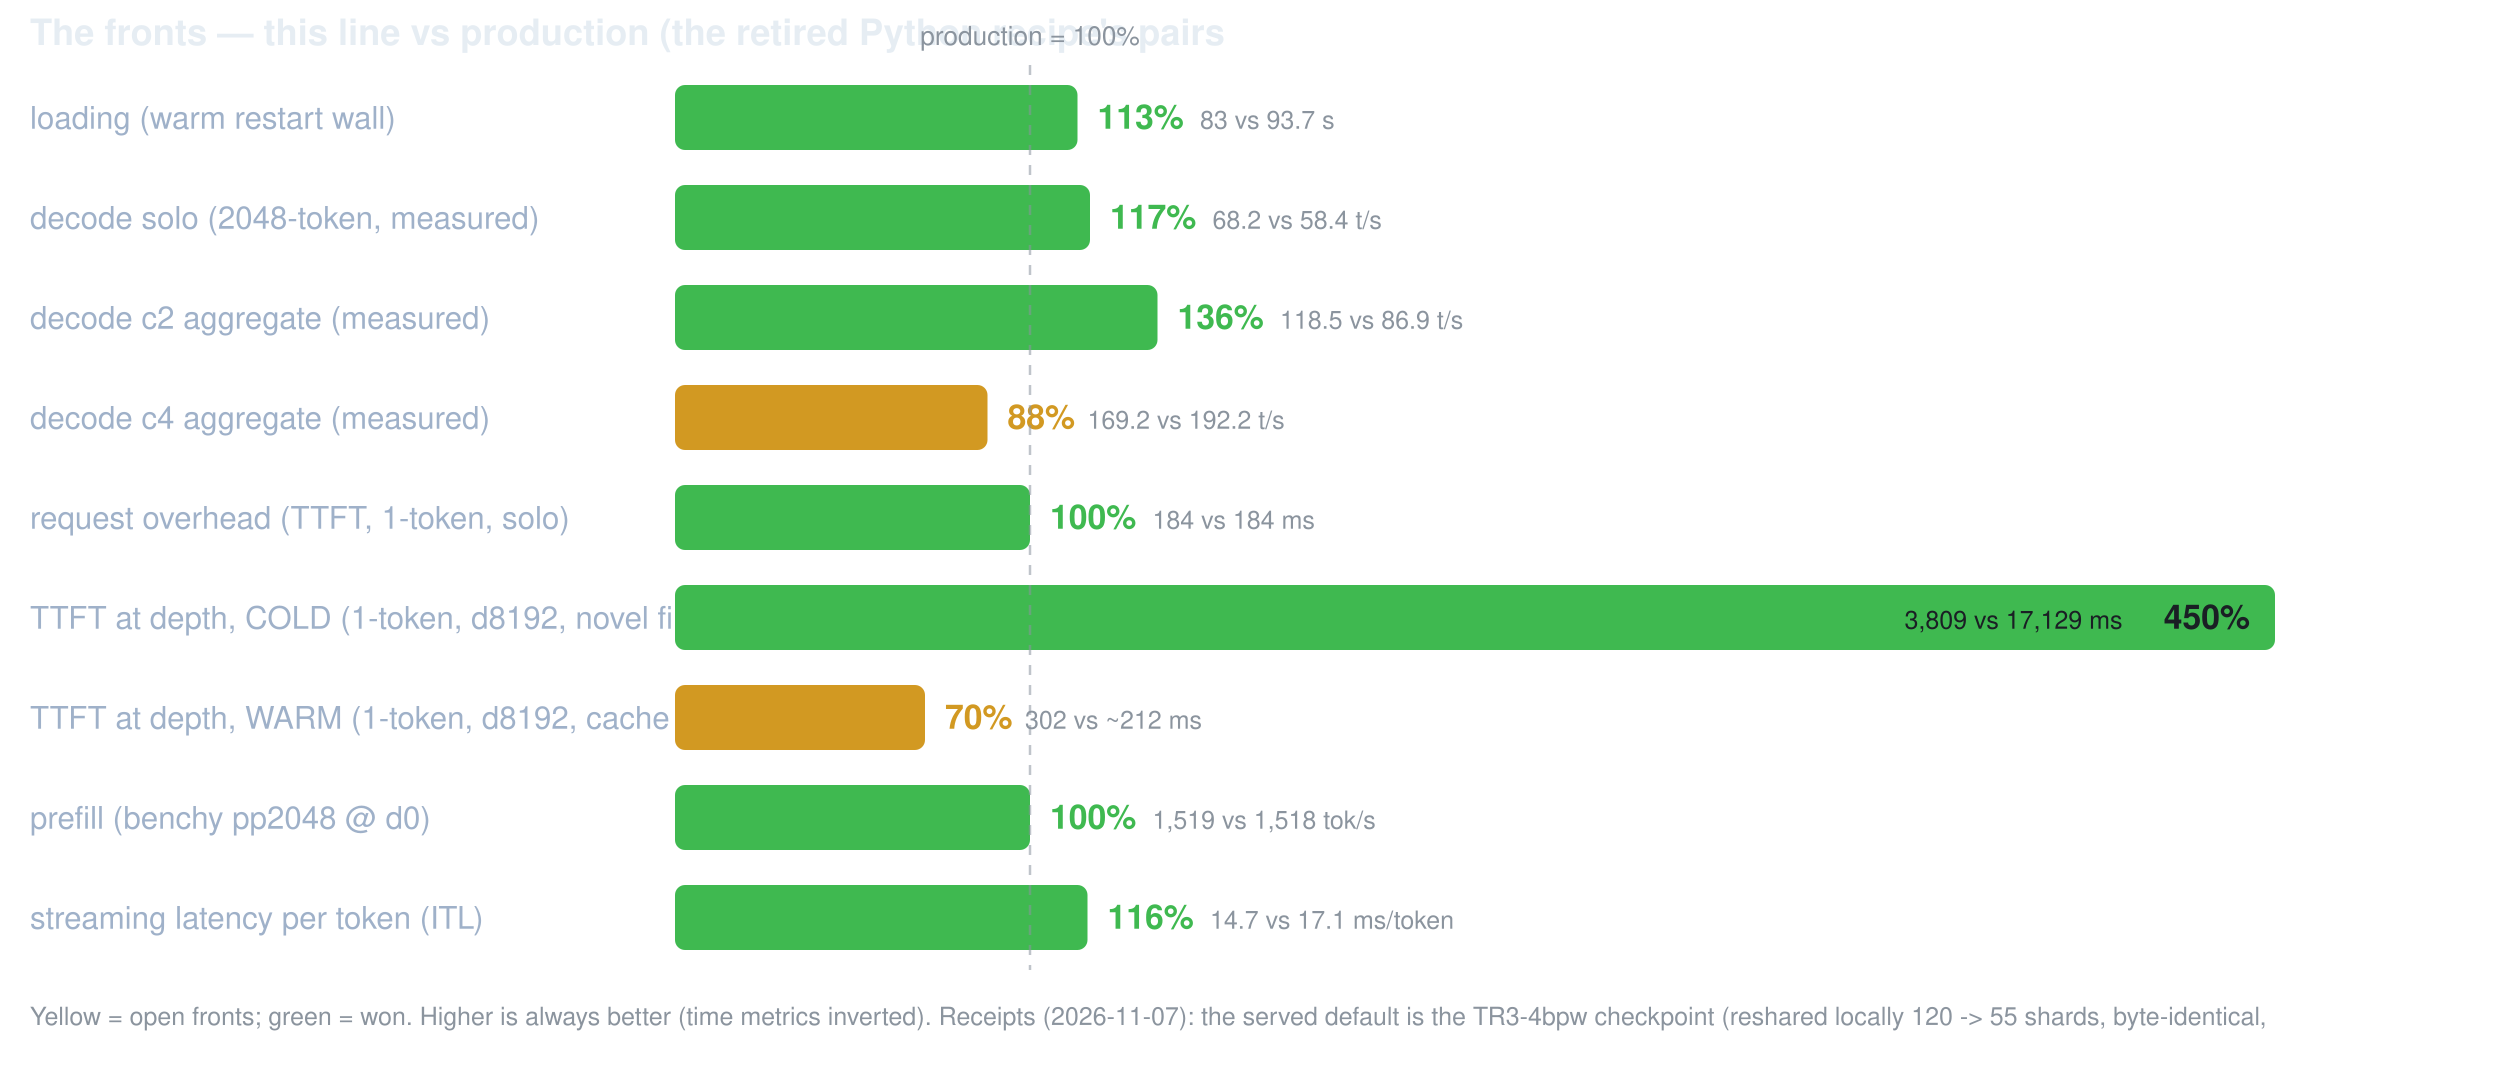
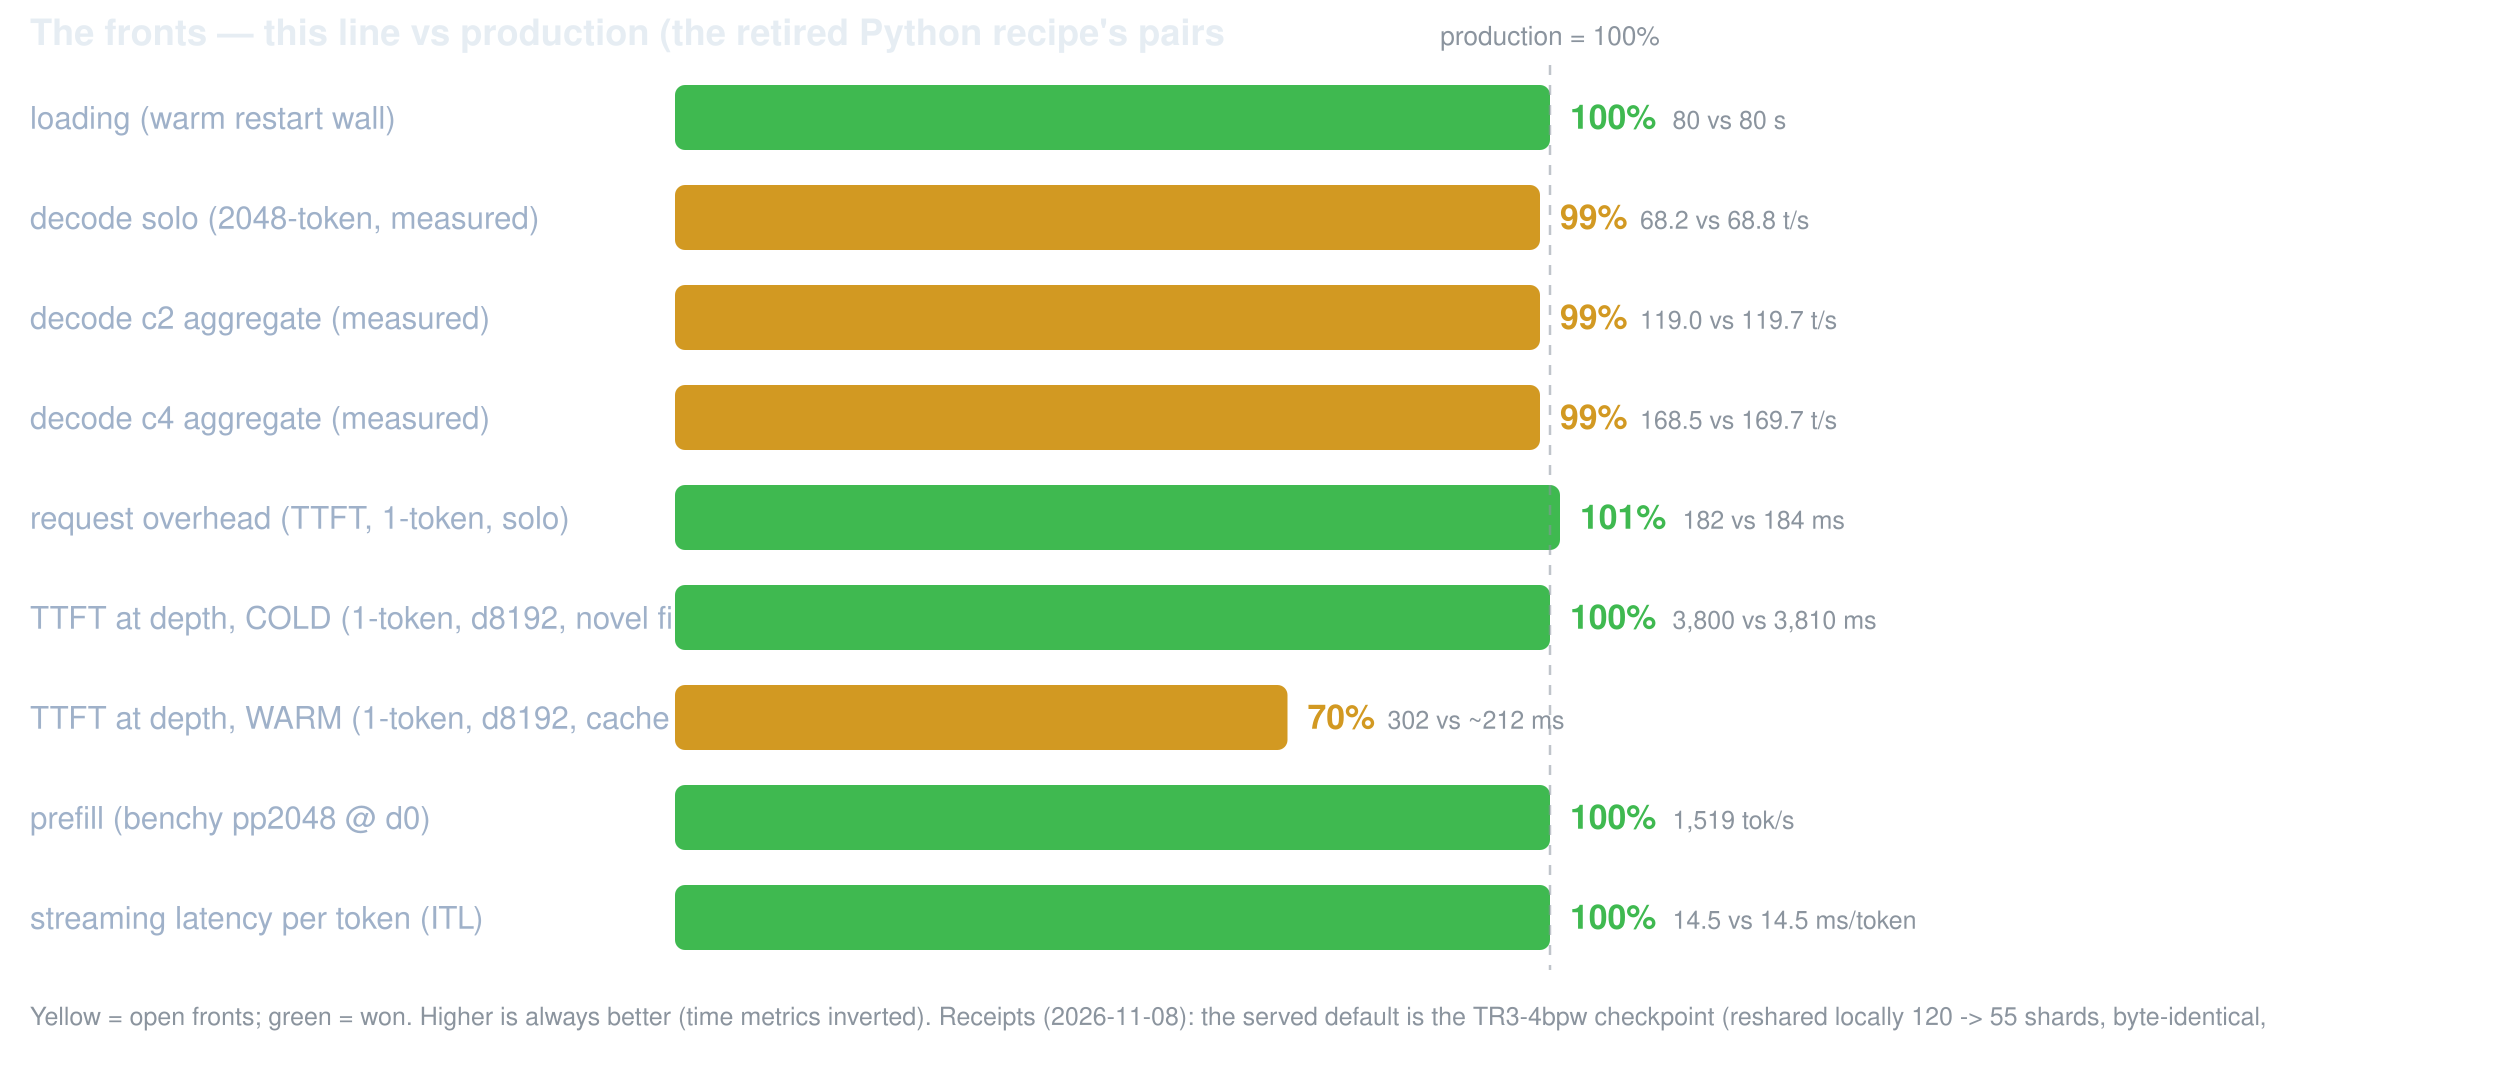
<svg xmlns="http://www.w3.org/2000/svg" viewBox="0 0 1000 430" width="1000" height="430" font-family="ui-sans-serif, -apple-system, 'Segoe UI', Helvetica, Arial, sans-serif">
  <text x="12" y="18" font-size="14.5" font-weight="700" fill="#e6edf3">The fronts — this line vs production (the retired Python recipe's pairs</text>
-   <text x="412" y="18" font-size="10.5" fill="#8b949e" text-anchor="middle">production = 100%</text>
+   <text x="620" y="18" font-size="10.5" fill="#8b949e" text-anchor="middle">production = 100%</text>
  <g>
    <text x="12" y="51.5" font-size="12.5" fill="#9fb1c9">loading (warm restart wall)</text>
-     <rect x="270" y="34" width="161" height="26" rx="4" fill="#3fb950" />
-     <text x="439" y="51.5" font-size="13.5" font-weight="700" fill="#3fb950">113%</text>
-     <text x="480" y="51.5" font-size="10" fill="#8b949e">83 vs 93.7 s</text>
+     <rect x="270" y="34" width="350" height="26" rx="4" fill="#3fb950" />
+     <text x="628" y="51.5" font-size="13.5" font-weight="700" fill="#3fb950">100%</text>
+     <text x="669" y="51.5" font-size="10" fill="#8b949e">80 vs 80 s</text>
    <text x="12" y="91.5" font-size="12.5" fill="#9fb1c9">decode solo (2048-token, measured)</text>
-     <rect x="270" y="74" width="166" height="26" rx="4" fill="#3fb950" />
-     <text x="444" y="91.5" font-size="13.5" font-weight="700" fill="#3fb950">117%</text>
-     <text x="485" y="91.5" font-size="10" fill="#8b949e">68.2 vs 58.4 t/s</text>
+     <rect x="270" y="74" width="346" height="26" rx="4" fill="#d29922" />
+     <text x="624" y="91.5" font-size="13.5" font-weight="700" fill="#d29922">99%</text>
+     <text x="656" y="91.5" font-size="10" fill="#8b949e">68.2 vs 68.8 t/s</text>
    <text x="12" y="131.5" font-size="12.5" fill="#9fb1c9">decode c2 aggregate (measured)</text>
-     <rect x="270" y="114" width="193" height="26" rx="4" fill="#3fb950" />
-     <text x="471" y="131.5" font-size="13.5" font-weight="700" fill="#3fb950">136%</text>
-     <text x="512" y="131.5" font-size="10" fill="#8b949e">118.5 vs 86.9 t/s</text>
+     <rect x="270" y="114" width="346" height="26" rx="4" fill="#d29922" />
+     <text x="624" y="131.5" font-size="13.5" font-weight="700" fill="#d29922">99%</text>
+     <text x="656" y="131.5" font-size="10" fill="#8b949e">119.0 vs 119.7 t/s</text>
    <text x="12" y="171.5" font-size="12.5" fill="#9fb1c9">decode c4 aggregate (measured)</text>
-     <rect x="270" y="154" width="125" height="26" rx="4" fill="#d29922" />
-     <text x="403" y="171.5" font-size="13.5" font-weight="700" fill="#d29922">88%</text>
-     <text x="435" y="171.5" font-size="10" fill="#8b949e">169.2 vs 192.2 t/s</text>
+     <rect x="270" y="154" width="346" height="26" rx="4" fill="#d29922" />
+     <text x="624" y="171.5" font-size="13.5" font-weight="700" fill="#d29922">99%</text>
+     <text x="656" y="171.5" font-size="10" fill="#8b949e">168.5 vs 169.7 t/s</text>
    <text x="12" y="211.5" font-size="12.5" fill="#9fb1c9">request overhead (TTFT, 1-token, solo)</text>
-     <rect x="270" y="194" width="142" height="26" rx="4" fill="#3fb950" />
-     <text x="420" y="211.5" font-size="13.5" font-weight="700" fill="#3fb950">100%</text>
-     <text x="461" y="211.5" font-size="10" fill="#8b949e">184 vs 184 ms</text>
+     <rect x="270" y="194" width="354" height="26" rx="4" fill="#3fb950" />
+     <text x="632" y="211.5" font-size="13.5" font-weight="700" fill="#3fb950">101%</text>
+     <text x="673" y="211.5" font-size="10" fill="#8b949e">182 vs 184 ms</text>
    <text x="12" y="251.5" font-size="12.5" fill="#9fb1c9">TTFT at depth, COLD (1-token, d8192, novel fill)</text>
-     <rect x="270" y="234" width="640" height="26" rx="4" fill="#3fb950" />
-     <text x="900" y="251.5" font-size="13.5" font-weight="700" fill="#1a1f24" text-anchor="end">450%</text>
-     <text x="849" y="251.5" font-size="10" fill="#1a1f24" text-anchor="end">3,809 vs 17,129 ms</text>
+     <rect x="270" y="234" width="350" height="26" rx="4" fill="#3fb950" />
+     <text x="628" y="251.5" font-size="13.5" font-weight="700" fill="#3fb950">100%</text>
+     <text x="669" y="251.5" font-size="10" fill="#8b949e">3,800 vs 3,810 ms</text>
    <text x="12" y="291.5" font-size="12.5" fill="#9fb1c9">TTFT at depth, WARM (1-token, d8192, cache hit)</text>
-     <rect x="270" y="274" width="100" height="26" rx="4" fill="#d29922" />
-     <text x="378" y="291.5" font-size="13.5" font-weight="700" fill="#d29922">70%</text>
-     <text x="410" y="291.5" font-size="10" fill="#8b949e">302 vs ~212 ms</text>
+     <rect x="270" y="274" width="245" height="26" rx="4" fill="#d29922" />
+     <text x="523" y="291.5" font-size="13.5" font-weight="700" fill="#d29922">70%</text>
+     <text x="555" y="291.5" font-size="10" fill="#8b949e">302 vs ~212 ms</text>
    <text x="12" y="331.5" font-size="12.5" fill="#9fb1c9">prefill (benchy pp2048 @ d0)</text>
-     <rect x="270" y="314" width="142" height="26" rx="4" fill="#3fb950" />
-     <text x="420" y="331.5" font-size="13.5" font-weight="700" fill="#3fb950">100%</text>
-     <text x="461" y="331.5" font-size="10" fill="#8b949e">1,519 vs 1,518 tok/s</text>
+     <rect x="270" y="314" width="350" height="26" rx="4" fill="#3fb950" />
+     <text x="628" y="331.5" font-size="13.5" font-weight="700" fill="#3fb950">100%</text>
+     <text x="669" y="331.5" font-size="10" fill="#8b949e">1,519 tok/s</text>
    <text x="12" y="371.5" font-size="12.5" fill="#9fb1c9">streaming latency per token (ITL)</text>
-     <rect x="270" y="354" width="165" height="26" rx="4" fill="#3fb950" />
-     <text x="443" y="371.5" font-size="13.5" font-weight="700" fill="#3fb950">116%</text>
-     <text x="484" y="371.5" font-size="10" fill="#8b949e">14.7 vs 17.1 ms/token</text>
+     <rect x="270" y="354" width="350" height="26" rx="4" fill="#3fb950" />
+     <text x="628" y="371.5" font-size="13.5" font-weight="700" fill="#3fb950">100%</text>
+     <text x="669" y="371.5" font-size="10" fill="#8b949e">14.5 vs 14.5 ms/token</text>
  </g>
-   <line x1="412" y1="26" x2="412" y2="388" stroke="#8b949e" stroke-opacity="0.55" stroke-dasharray="4 4" />
-   <text x="12" y="410" font-size="10" fill="#8b949e">Yellow = open fronts; green = won. Higher is always better (time metrics inverted). Receipts (2026-11-07): the served default is the TR3-4bpw checkpoint (reshared locally 120 -&gt; 55 shards, byte-identical,</text>
+   <line x1="620" y1="26" x2="620" y2="388" stroke="#8b949e" stroke-opacity="0.55" stroke-dasharray="4 4" />
+   <text x="12" y="410" font-size="10" fill="#8b949e">Yellow = open fronts; green = won. Higher is always better (time metrics inverted). Receipts (2026-11-08): the served default is the TR3-4bpw checkpoint (reshared locally 120 -&gt; 55 shards, byte-identical,</text>
</svg>
